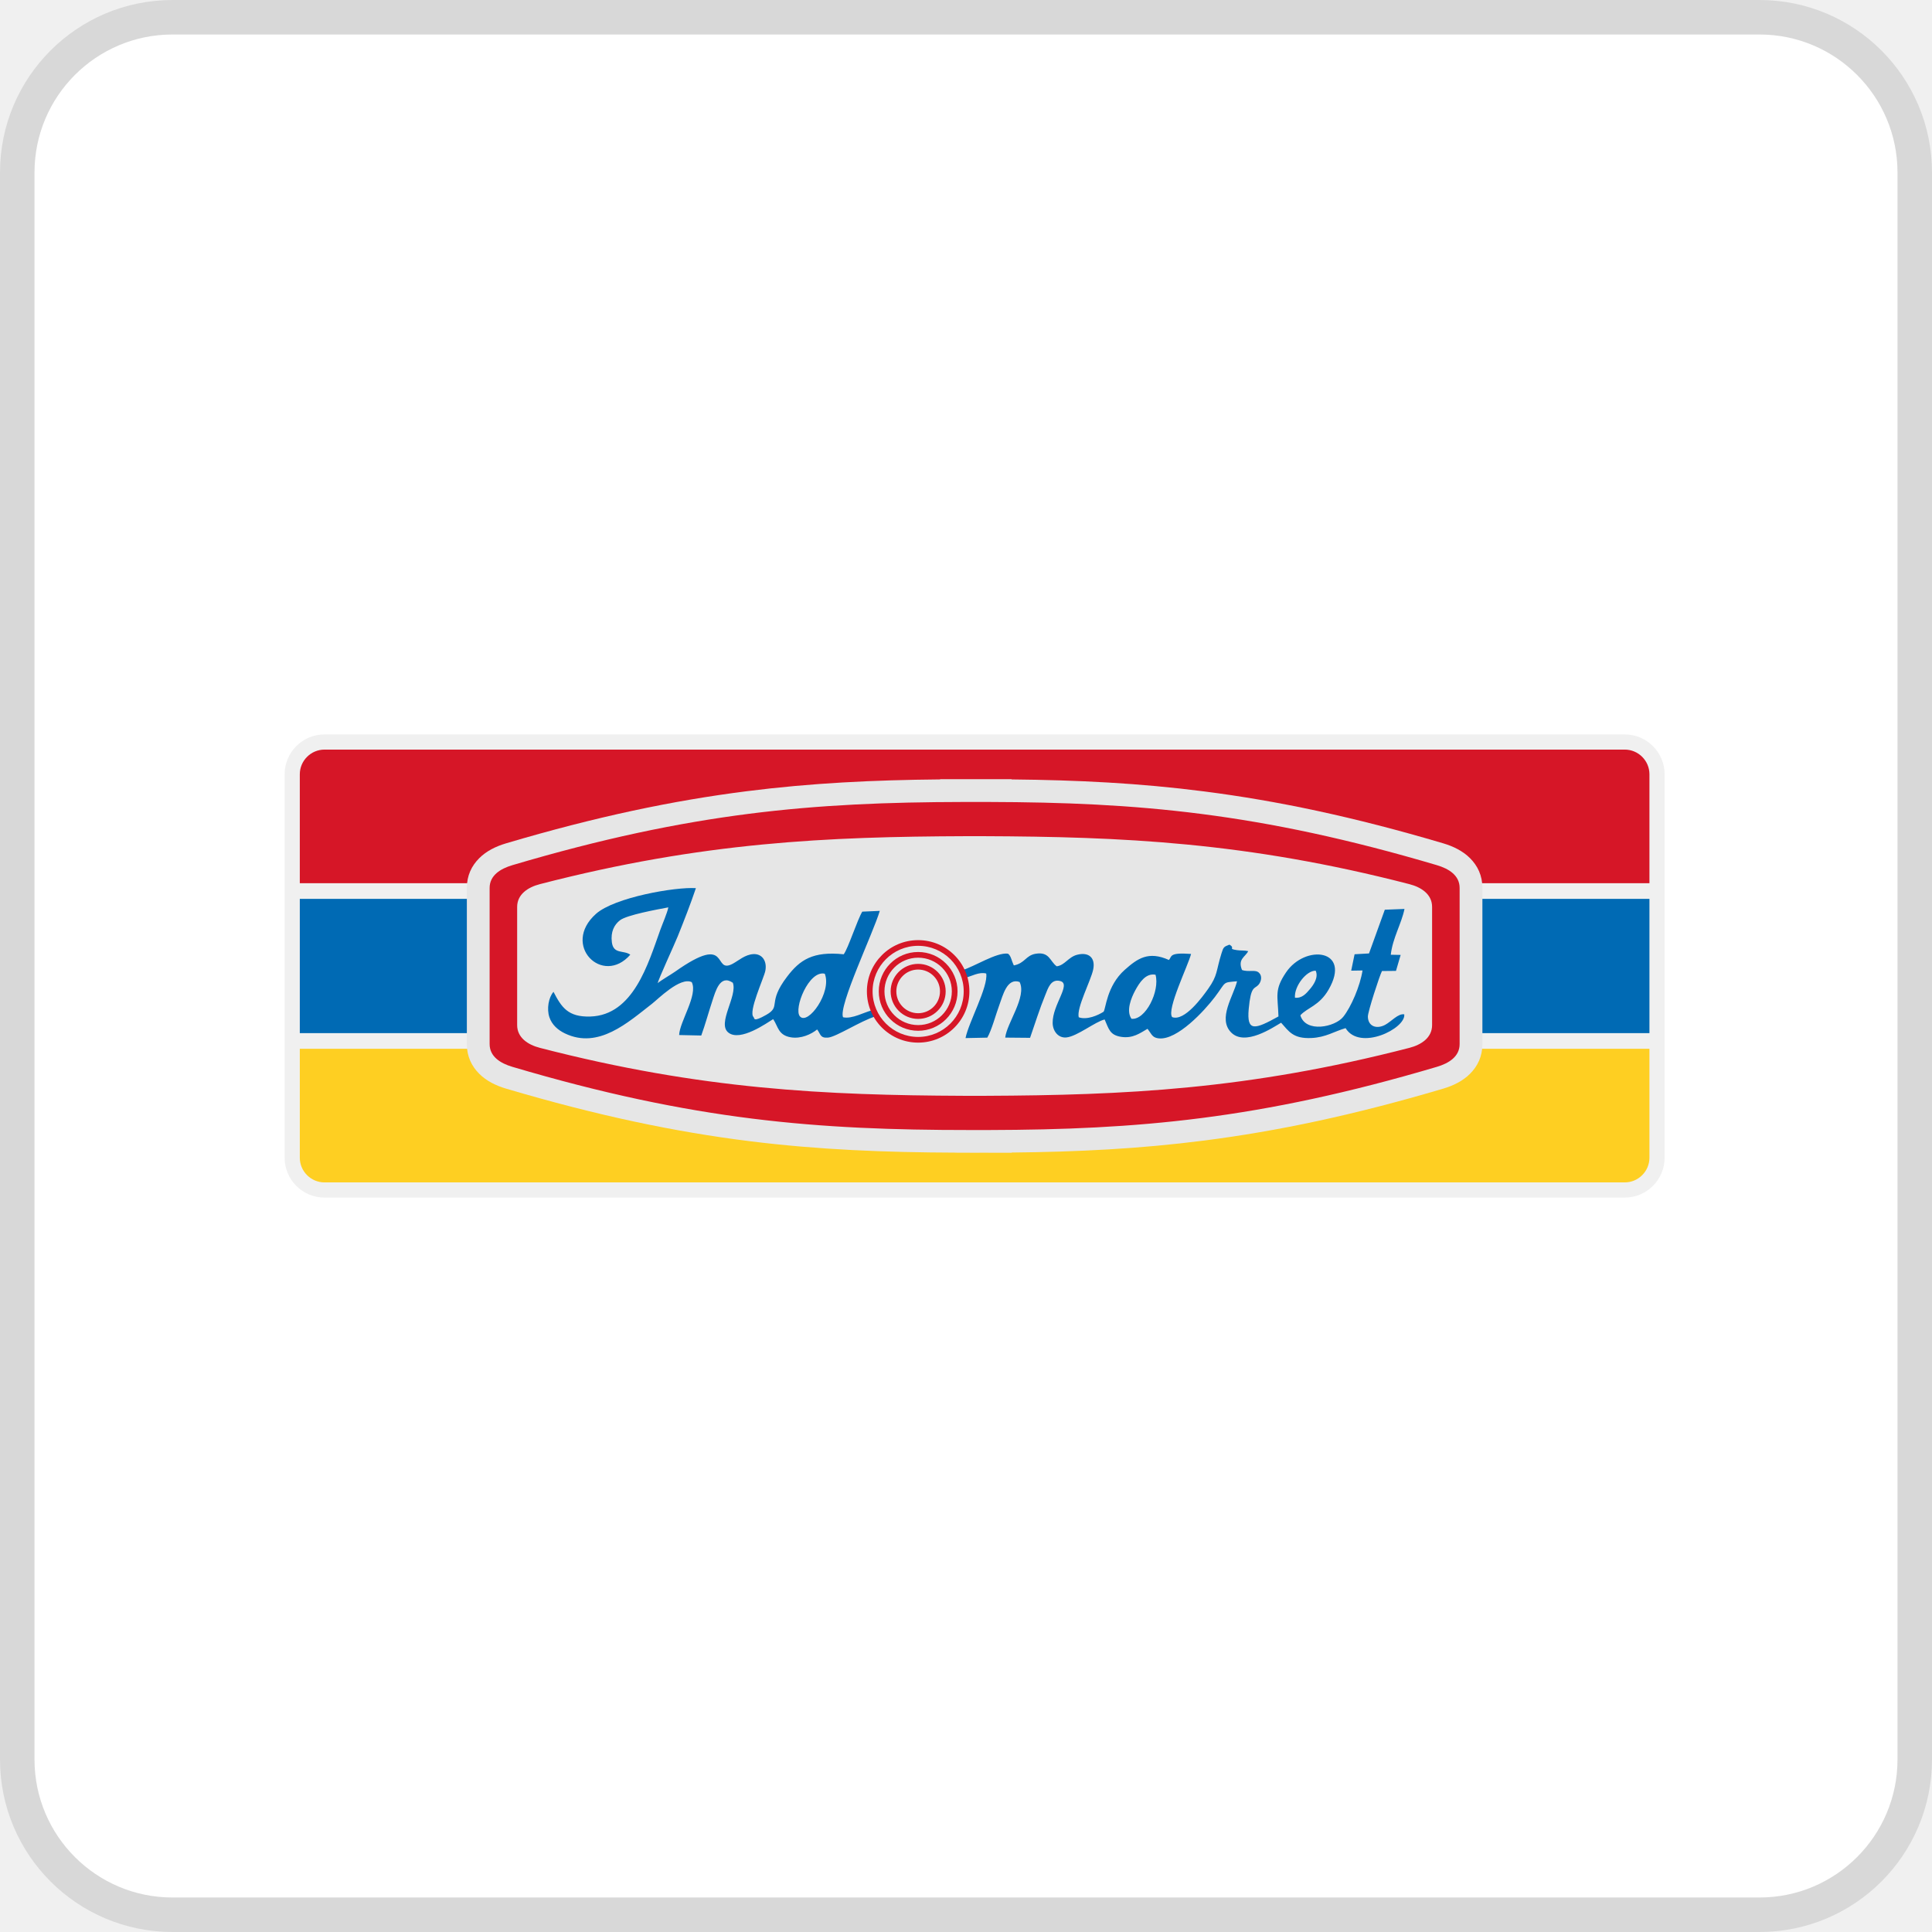
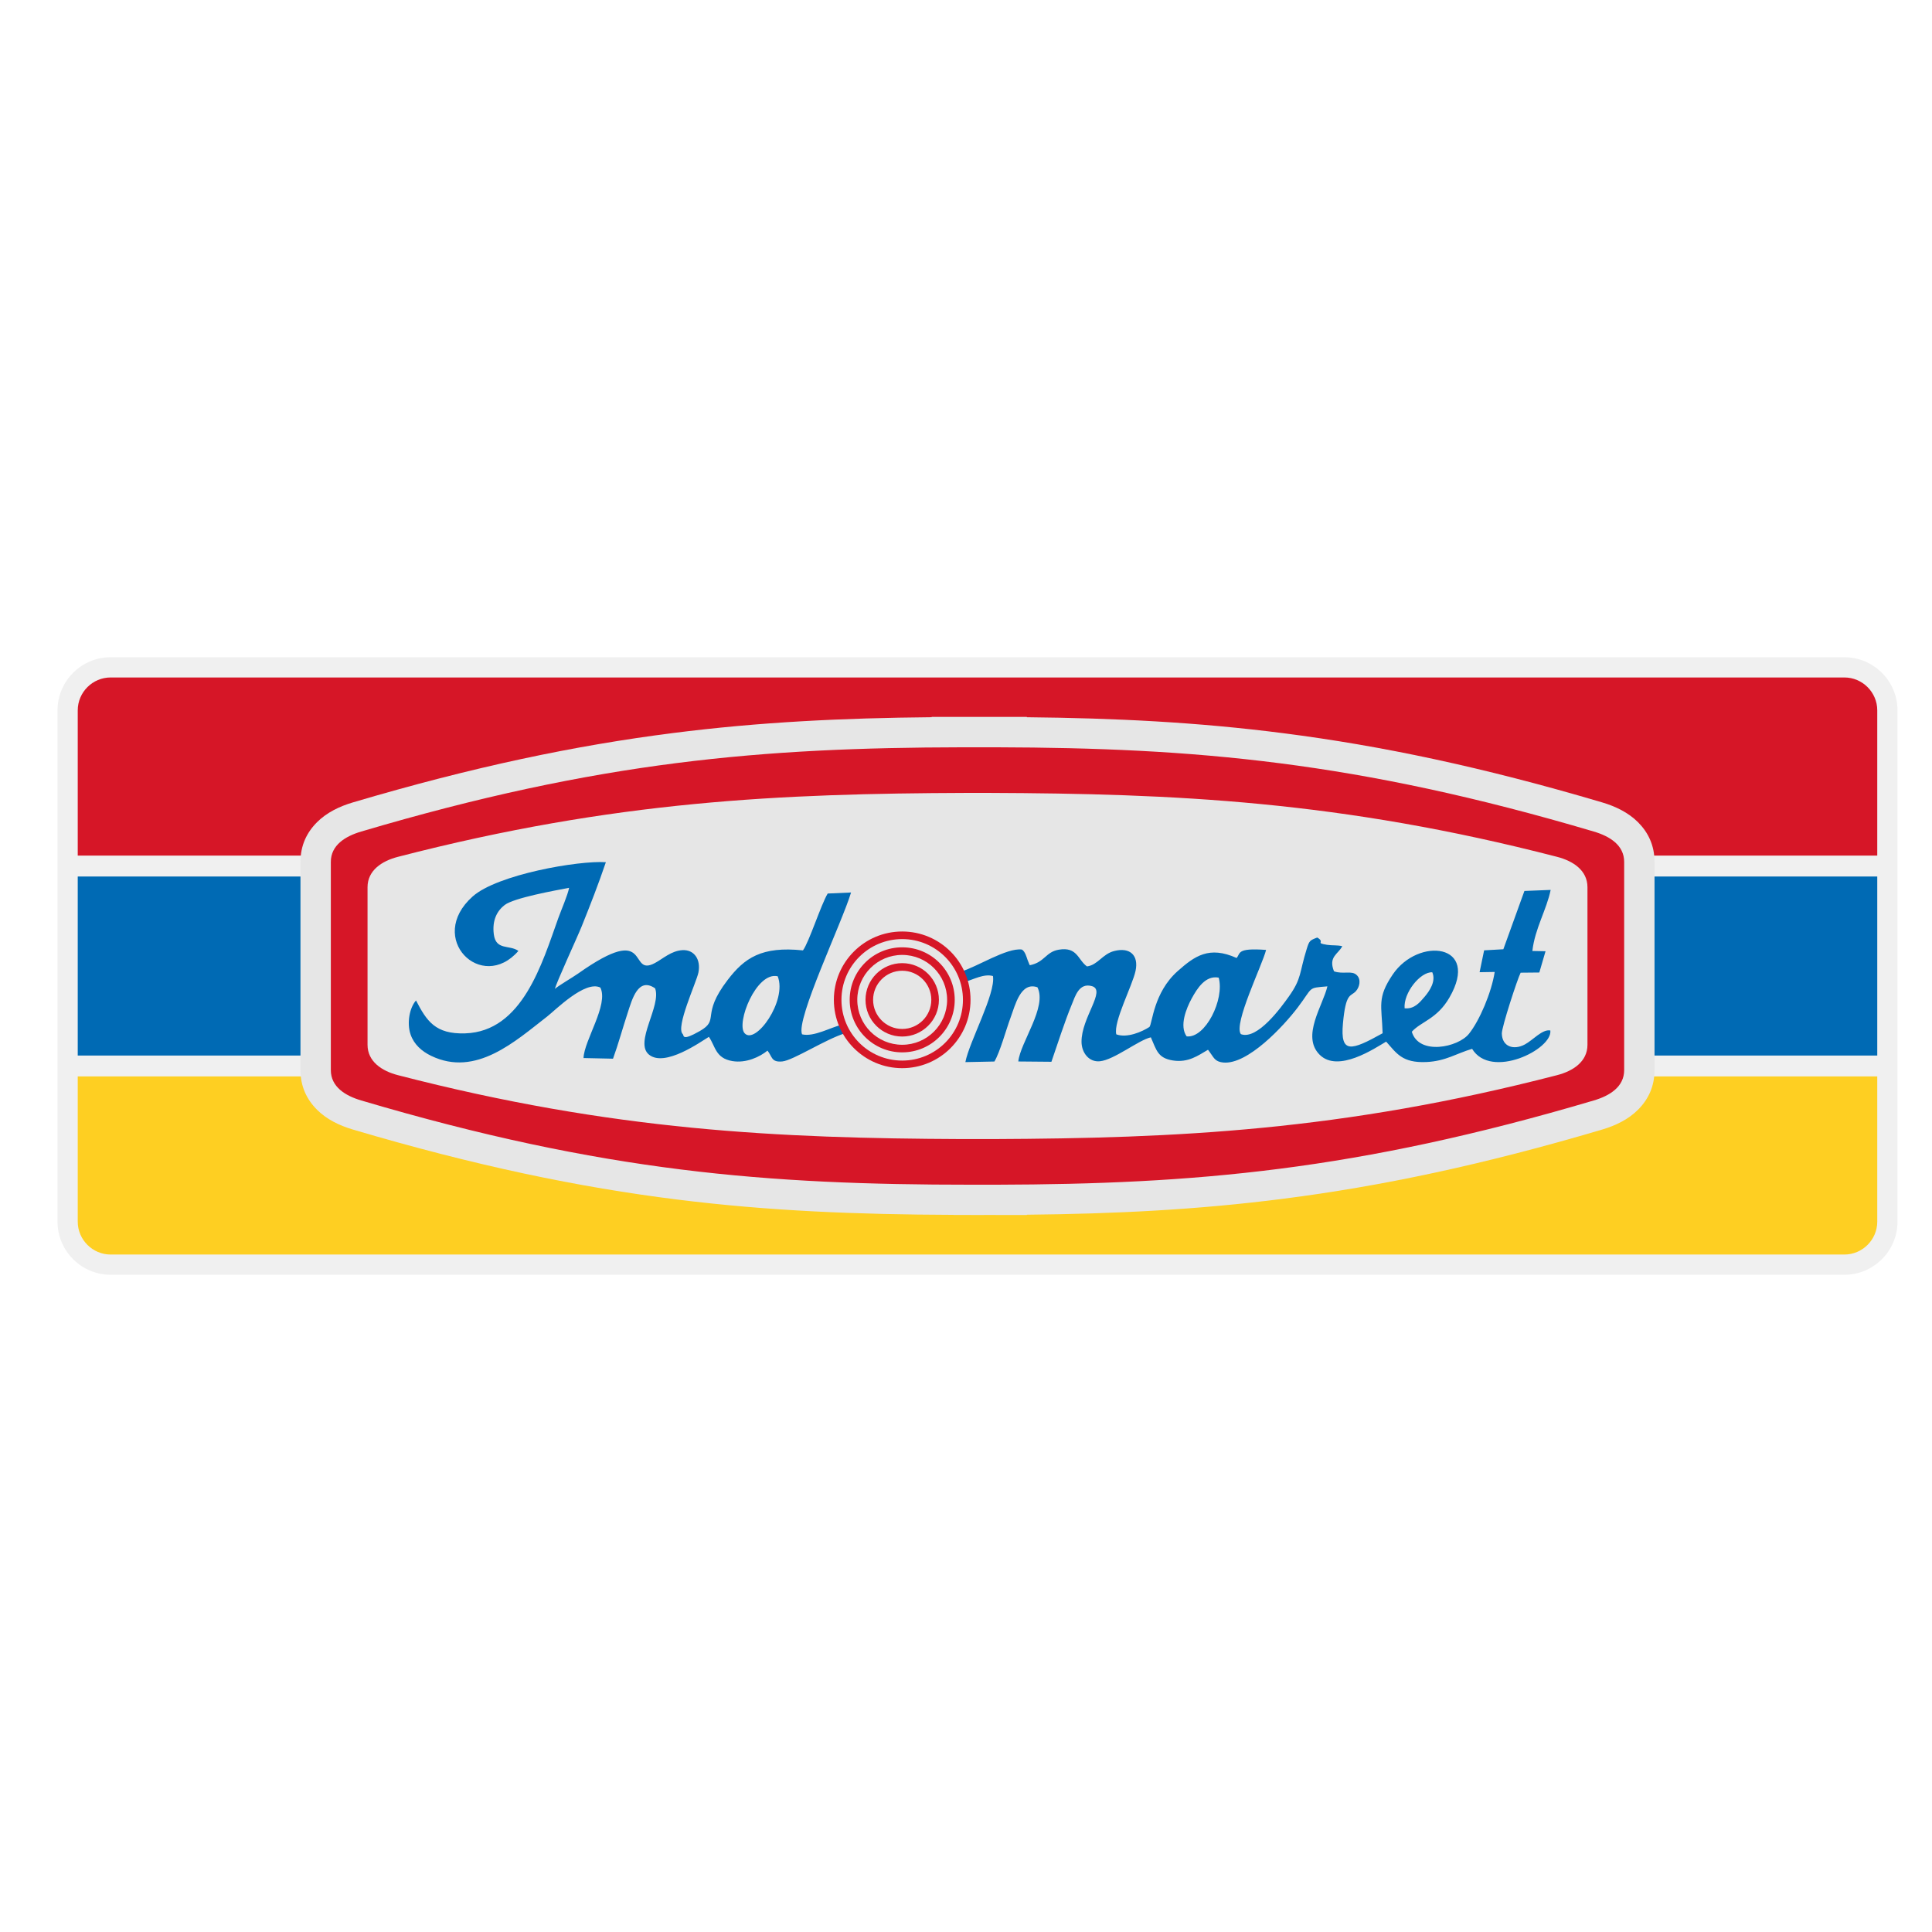
- <svg xmlns="http://www.w3.org/2000/svg" width="112" height="112" viewBox="0 0 112 112" fill="none">
+ <svg xmlns="http://www.w3.org/2000/svg" width="112" height="112" viewBox="14 14 84 84" fill="none">
  <g clip-path="url(#clip0_647_1265)">
    <rect x="2" y="2" width="108" height="108" rx="8" fill="white" />
    <g clip-path="url(#clip1_647_1265)">
      <path fill-rule="evenodd" clip-rule="evenodd" d="M18.811 42.575H94.189C94.825 42.575 95.404 42.835 95.822 43.253C96.24 43.671 96.5 44.249 96.5 44.886V67.114C96.5 67.75 96.24 68.329 95.822 68.747C95.404 69.165 94.826 69.425 94.189 69.425H18.811C18.175 69.425 17.596 69.165 17.178 68.747C16.76 68.329 16.5 67.751 16.5 67.114V44.886C16.5 44.25 16.76 43.671 17.178 43.253C17.596 42.835 18.175 42.575 18.811 42.575Z" fill="#F0F0F0" />
      <path fill-rule="evenodd" clip-rule="evenodd" d="M95.62 60.801V67.114C95.62 67.901 94.976 68.545 94.189 68.545H18.811C18.024 68.545 17.38 67.901 17.38 67.114V60.801H95.62Z" fill="#FECF22" />
      <path d="M95.62 52.108H17.38V59.893H95.62V52.108Z" fill="#006AB4" />
      <path fill-rule="evenodd" clip-rule="evenodd" d="M18.811 43.455H94.189C94.976 43.455 95.62 44.099 95.62 44.886V51.2H17.38V44.886C17.38 44.099 18.024 43.455 18.811 43.455Z" fill="#D61627" />
      <path fill-rule="evenodd" clip-rule="evenodd" d="M29.334 48.89C34.581 47.335 39.022 46.411 43.254 45.872C47.044 45.389 50.649 45.219 54.506 45.183V45.17H58.646V45.184C62.471 45.223 66.053 45.396 69.818 45.881C74.03 46.421 78.45 47.344 83.666 48.889C84.239 49.059 84.796 49.327 85.216 49.746C85.659 50.189 85.936 50.753 85.936 51.473V60.525C85.936 61.245 85.659 61.809 85.216 62.251C84.797 62.671 84.239 62.939 83.666 63.109C78.45 64.654 74.03 65.577 69.818 66.117C66.052 66.601 62.471 66.775 58.646 66.814V66.827H57.291V66.823H56.858H56.775V66.827H56.225V66.823H55.455V66.82C51.283 66.805 47.452 66.654 43.451 66.155C39.176 65.621 34.68 64.691 29.334 63.108C28.761 62.938 28.204 62.67 27.784 62.25C27.341 61.808 27.064 61.243 27.064 60.524V51.474C27.064 50.754 27.341 50.19 27.784 49.748C28.203 49.328 28.761 49.06 29.334 48.89Z" fill="#E6E6E6" />
      <path fill-rule="evenodd" clip-rule="evenodd" d="M65.593 59.06C65.267 58.604 65.579 57.843 65.809 57.418C66.054 56.968 66.415 56.396 66.987 56.506C67.249 57.448 66.409 59.152 65.593 59.06ZM47.813 56.447C48.237 57.509 46.845 59.452 46.374 58.923C45.992 58.492 46.885 56.229 47.813 56.447ZM50.743 58.924L50.578 58.562C50.116 58.666 49.388 59.094 48.872 58.971C48.591 58.328 50.616 54.1 51.002 52.804L49.987 52.849C49.699 53.323 49.17 54.978 48.911 55.321C47.114 55.133 46.366 55.651 45.635 56.61C44.444 58.166 45.318 58.322 44.422 58.831C43.633 59.28 43.746 59.026 43.687 58.962C43.36 58.677 44.278 56.713 44.366 56.285C44.479 55.727 44.19 55.281 43.67 55.311C43.185 55.34 42.823 55.684 42.476 55.87C41.277 56.517 42.406 54.017 39.139 56.326C38.887 56.504 38.253 56.87 38.129 56.995C38.156 56.79 39.097 54.76 39.288 54.283C39.657 53.367 40.027 52.419 40.342 51.487C39.155 51.407 35.623 52.02 34.549 52.978C32.517 54.79 34.94 57.184 36.539 55.344C36.153 55.067 35.561 55.335 35.47 54.622C35.392 54.011 35.612 53.603 35.942 53.348C36.346 53.038 38.117 52.719 38.744 52.601C38.679 52.931 38.404 53.555 38.272 53.923C37.572 55.875 36.715 58.852 34.224 58.929C32.922 58.97 32.55 58.388 32.087 57.498C31.802 57.82 31.684 58.487 31.85 58.973C31.997 59.409 32.34 59.711 32.748 59.907C34.693 60.845 36.411 59.265 37.792 58.194C38.141 57.925 39.437 56.61 40.102 56.937C40.474 57.677 39.395 59.232 39.371 60.002L40.653 60.03C40.884 59.395 41.071 58.702 41.291 58.035C41.478 57.468 41.739 56.459 42.483 56.971C42.768 57.731 41.557 59.323 42.221 59.857C42.909 60.41 44.454 59.302 44.821 59.08C45.108 59.493 45.103 60.009 45.843 60.134C46.434 60.234 47.033 59.955 47.369 59.679C47.578 59.936 47.526 60.195 48.01 60.15C48.486 60.105 49.9 59.18 50.745 58.924H50.743ZM75.07 57.839C75.013 57.171 75.749 56.249 76.273 56.273C76.447 56.666 76.142 57.098 75.948 57.328C75.723 57.593 75.489 57.881 75.07 57.839ZM55.779 56.25L55.925 56.7C56.326 56.588 56.772 56.326 57.172 56.436C57.298 57.198 56.141 59.292 55.973 60.179L57.235 60.153C57.484 59.735 57.746 58.757 57.938 58.244C58.138 57.711 58.372 56.67 59.106 56.925C59.538 57.781 58.362 59.316 58.274 60.151L59.714 60.164C59.98 59.396 60.282 58.442 60.595 57.684C60.75 57.307 60.914 56.719 61.473 56.875C62.11 57.053 61.011 58.246 61.023 59.301C61.028 59.773 61.348 60.188 61.819 60.142C62.447 60.08 63.498 59.222 64.037 59.101C64.283 59.657 64.335 60.003 64.994 60.107C65.668 60.212 66.089 59.893 66.521 59.642C66.535 59.656 66.549 59.676 66.557 59.686L66.653 59.823C66.785 60.014 66.86 60.164 67.182 60.196C68.245 60.303 69.814 58.607 70.427 57.798C71.112 56.894 70.833 56.962 71.713 56.885C71.519 57.718 70.571 59.049 71.373 59.855C72.176 60.663 73.78 59.573 74.267 59.288C74.716 59.784 74.954 60.224 76.022 60.175C76.864 60.136 77.331 59.797 78.005 59.602C78.826 60.95 81.508 59.624 81.406 58.803C81.059 58.737 80.655 59.219 80.3 59.41C79.808 59.674 79.308 59.506 79.297 58.935C79.292 58.652 79.978 56.552 80.115 56.291L80.927 56.283L81.197 55.358L80.625 55.347C80.732 54.379 81.246 53.549 81.42 52.692L80.279 52.737L79.363 55.272L78.527 55.319L78.33 56.27L78.987 56.259C78.847 57.16 78.326 58.377 77.867 58.949C77.392 59.542 75.691 59.895 75.383 58.859C75.781 58.413 76.477 58.311 77.019 57.371C78.38 55.016 75.664 54.729 74.554 56.369C73.862 57.393 74.076 57.711 74.114 58.924C72.746 59.684 72.266 59.836 72.389 58.496C72.513 57.14 72.72 57.341 72.946 57.1C73.118 56.916 73.183 56.583 72.995 56.402C72.777 56.176 72.406 56.376 72 56.231C71.743 55.594 72.183 55.488 72.36 55.139C72.126 55.084 71.938 55.116 71.704 55.08C71.144 54.993 71.646 54.979 71.271 54.762C70.948 54.886 70.926 54.898 70.813 55.261C70.486 56.303 70.605 56.529 70.034 57.33C69.724 57.766 68.673 59.233 67.951 58.963C67.617 58.523 68.889 55.947 69.047 55.301C67.752 55.204 67.945 55.451 67.764 55.651C66.567 55.113 65.937 55.571 65.202 56.223C64.15 57.158 64.104 58.502 63.975 58.651C63.656 58.858 63.008 59.144 62.535 58.972C62.398 58.433 63.236 56.854 63.372 56.211C63.516 55.533 63.126 55.172 62.442 55.349C61.929 55.481 61.732 55.956 61.26 56.018C60.863 55.738 60.846 55.152 60.033 55.291C59.46 55.389 59.424 55.837 58.776 55.966C58.762 55.947 58.752 55.922 58.746 55.907L58.674 55.728C58.642 55.639 58.571 55.361 58.427 55.284C57.772 55.2 56.465 56.044 55.779 56.245V56.25Z" fill="#006AB4" />
      <path fill-rule="evenodd" clip-rule="evenodd" d="M53.226 55.876C53.666 55.876 54.066 56.054 54.354 56.343C54.642 56.632 54.822 57.031 54.822 57.471C54.822 57.911 54.644 58.311 54.354 58.599C54.066 58.888 53.666 59.067 53.226 59.067C52.786 59.067 52.387 58.889 52.098 58.599C51.81 58.311 51.631 57.911 51.631 57.471C51.631 57.031 51.809 56.632 52.098 56.343C52.387 56.055 52.786 55.876 53.226 55.876ZM53.226 54.5C52.405 54.5 51.663 54.832 51.126 55.37C50.587 55.909 50.255 56.651 50.255 57.471C50.255 58.291 50.587 59.035 51.126 59.572C51.664 60.109 52.406 60.442 53.226 60.442C54.046 60.442 54.79 60.11 55.327 59.572C55.865 59.034 56.197 58.291 56.197 57.471C56.197 56.651 55.865 55.907 55.327 55.37C54.789 54.832 54.046 54.5 53.226 54.5ZM55.094 55.604C54.616 55.126 53.956 54.83 53.226 54.83C52.497 54.83 51.836 55.126 51.359 55.604C50.881 56.081 50.585 56.742 50.585 57.471C50.585 58.201 50.881 58.861 51.359 59.339C51.836 59.816 52.497 60.112 53.226 60.112C53.956 60.112 54.616 59.816 55.094 59.339C55.571 58.861 55.867 58.201 55.867 57.471C55.867 56.742 55.571 56.081 55.094 55.604ZM53.226 55.188C52.596 55.188 52.025 55.443 51.612 55.857C51.198 56.27 50.943 56.841 50.943 57.471C50.943 58.102 51.198 58.673 51.612 59.086C52.026 59.499 52.596 59.755 53.226 59.755C53.857 59.755 54.428 59.499 54.84 59.086C55.254 58.673 55.51 58.102 55.51 57.471C55.51 56.841 55.254 56.27 54.84 55.857C54.427 55.443 53.857 55.188 53.226 55.188ZM54.607 56.09C54.254 55.737 53.765 55.518 53.226 55.518C52.687 55.518 52.199 55.737 51.845 56.09C51.492 56.444 51.273 56.932 51.273 57.471C51.273 58.01 51.492 58.499 51.845 58.852C52.199 59.206 52.687 59.425 53.226 59.425C53.765 59.425 54.254 59.206 54.607 58.852C54.961 58.499 55.179 58.01 55.179 57.471C55.179 56.932 54.961 56.444 54.607 56.09ZM54.121 56.577C53.892 56.348 53.575 56.206 53.226 56.206C52.877 56.206 52.56 56.348 52.332 56.577C52.103 56.806 51.961 57.122 51.961 57.471C51.961 57.82 52.103 58.137 52.332 58.366C52.56 58.595 52.877 58.737 53.226 58.737C53.575 58.737 53.892 58.595 54.121 58.366C54.35 58.137 54.492 57.82 54.492 57.471C54.492 57.122 54.35 56.806 54.121 56.577Z" fill="#D61627" />
      <path fill-rule="evenodd" clip-rule="evenodd" d="M29.705 50.154C40.072 47.082 47.203 46.508 55.827 46.491H57.325C65.881 46.514 72.989 47.101 83.295 50.154C83.992 50.359 84.616 50.748 84.616 51.474V60.526C84.616 61.252 83.992 61.641 83.295 61.846C72.989 64.9 65.881 65.486 57.325 65.509H57.291C57.12 65.509 56.948 65.509 56.775 65.509H56.225C47.421 65.51 40.232 64.965 29.705 61.846C29.009 61.641 28.384 61.252 28.384 60.526V51.474C28.384 50.748 29.009 50.359 29.705 50.154ZM56.014 48.474C47.959 48.504 40.742 48.811 31.301 51.254C30.598 51.435 29.98 51.848 29.98 52.574V59.426C29.98 60.152 30.598 60.565 31.301 60.746C40.668 63.169 47.846 63.49 55.827 63.525H57.176C65.155 63.49 72.333 63.169 81.7 60.746C82.403 60.565 83.02 60.152 83.02 59.426V52.574C83.02 51.848 82.403 51.435 81.7 51.254C72.258 48.812 65.041 48.505 56.986 48.474H56.013H56.014Z" fill="#D61627" />
    </g>
  </g>
  <rect x="1" y="1" width="110" height="110" rx="9" stroke="black" stroke-opacity="0.1" stroke-width="2" />
  <defs>
    <clipPath id="clip0_647_1265">
      <rect x="2" y="2" width="108" height="108" rx="8" fill="white" />
    </clipPath>
    <clipPath id="clip1_647_1265">
      <rect width="80" height="26.85" fill="white" transform="translate(16.5 42.575)" />
    </clipPath>
  </defs>
</svg>
